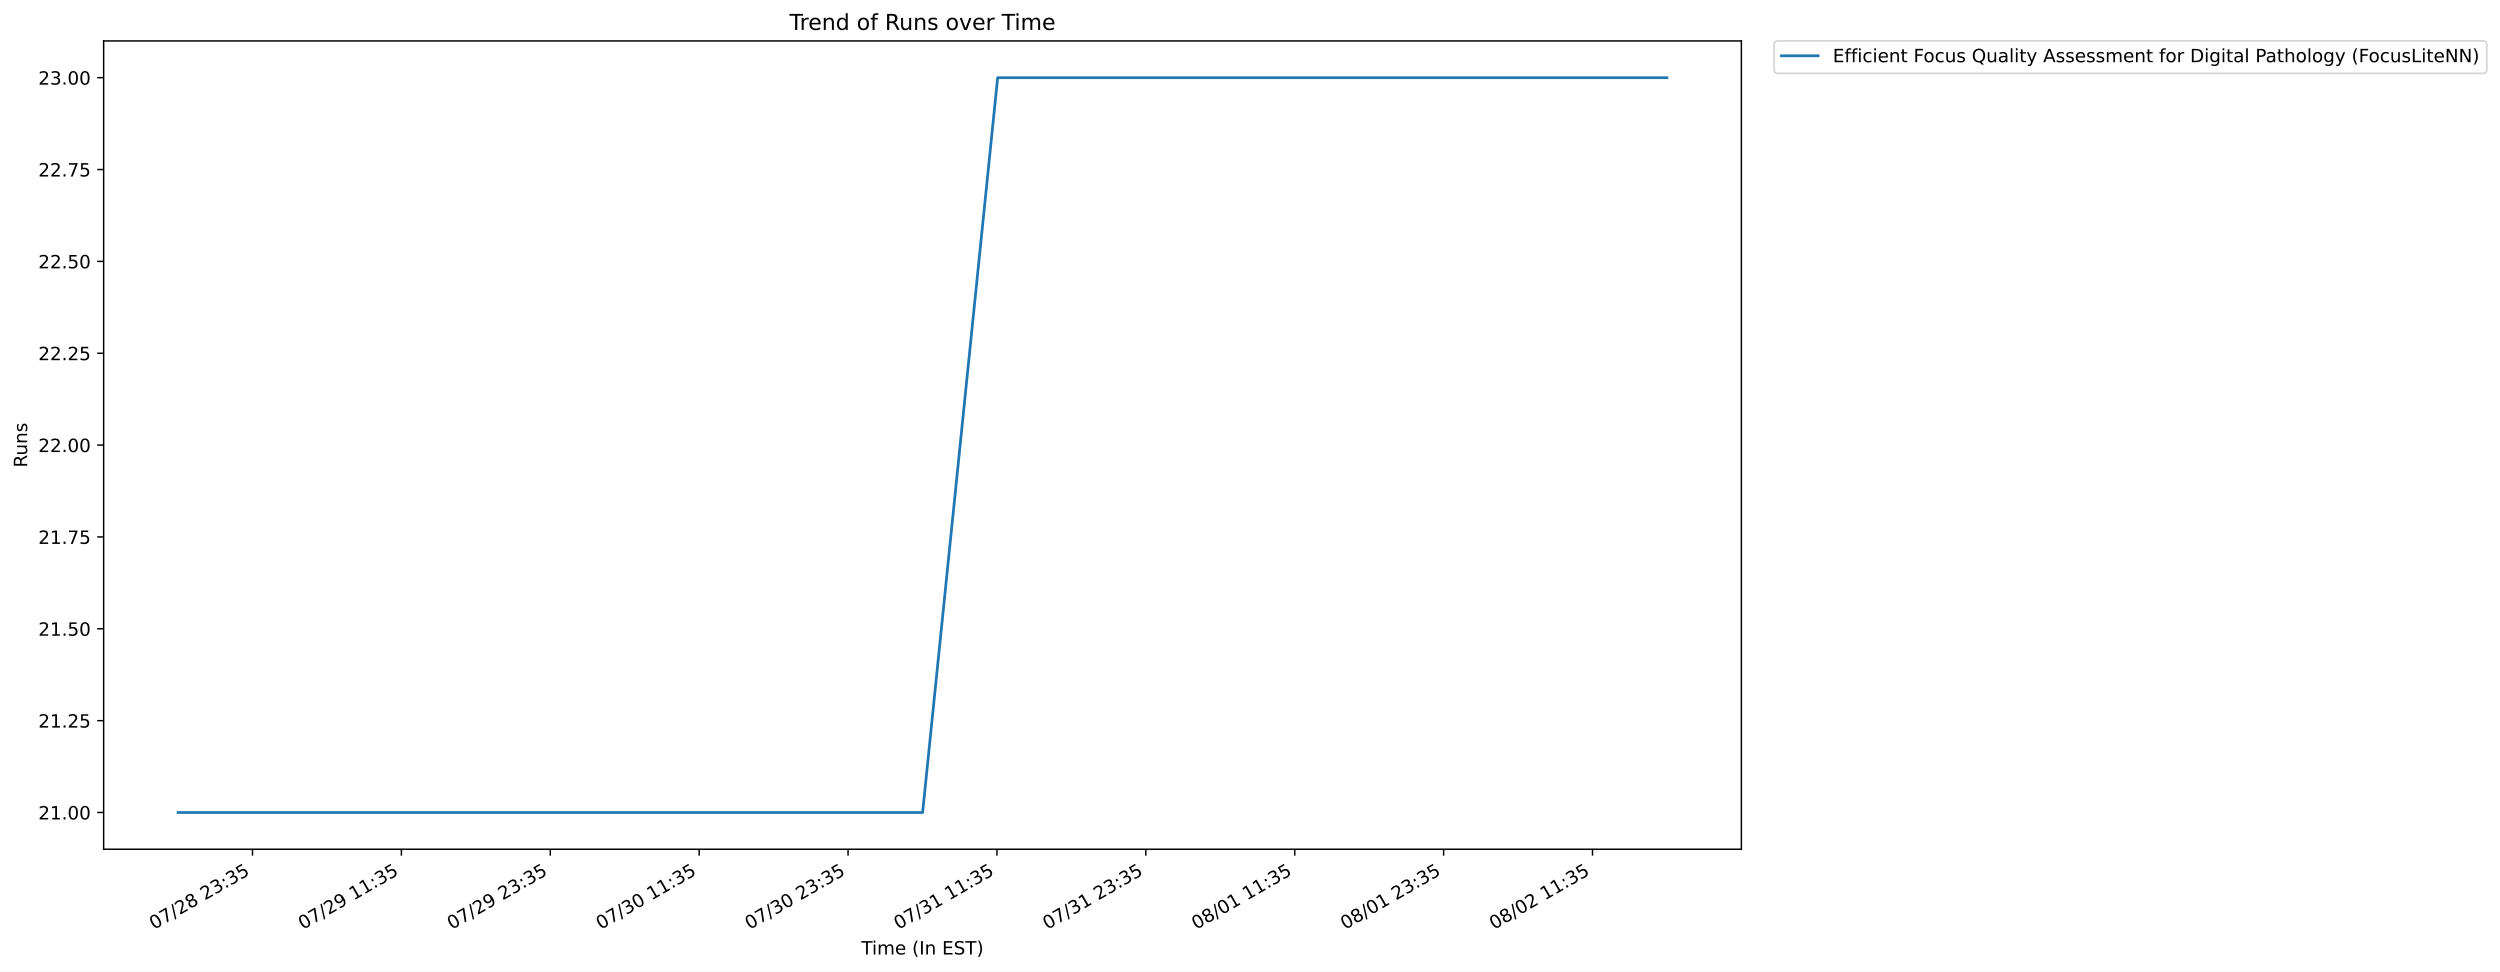
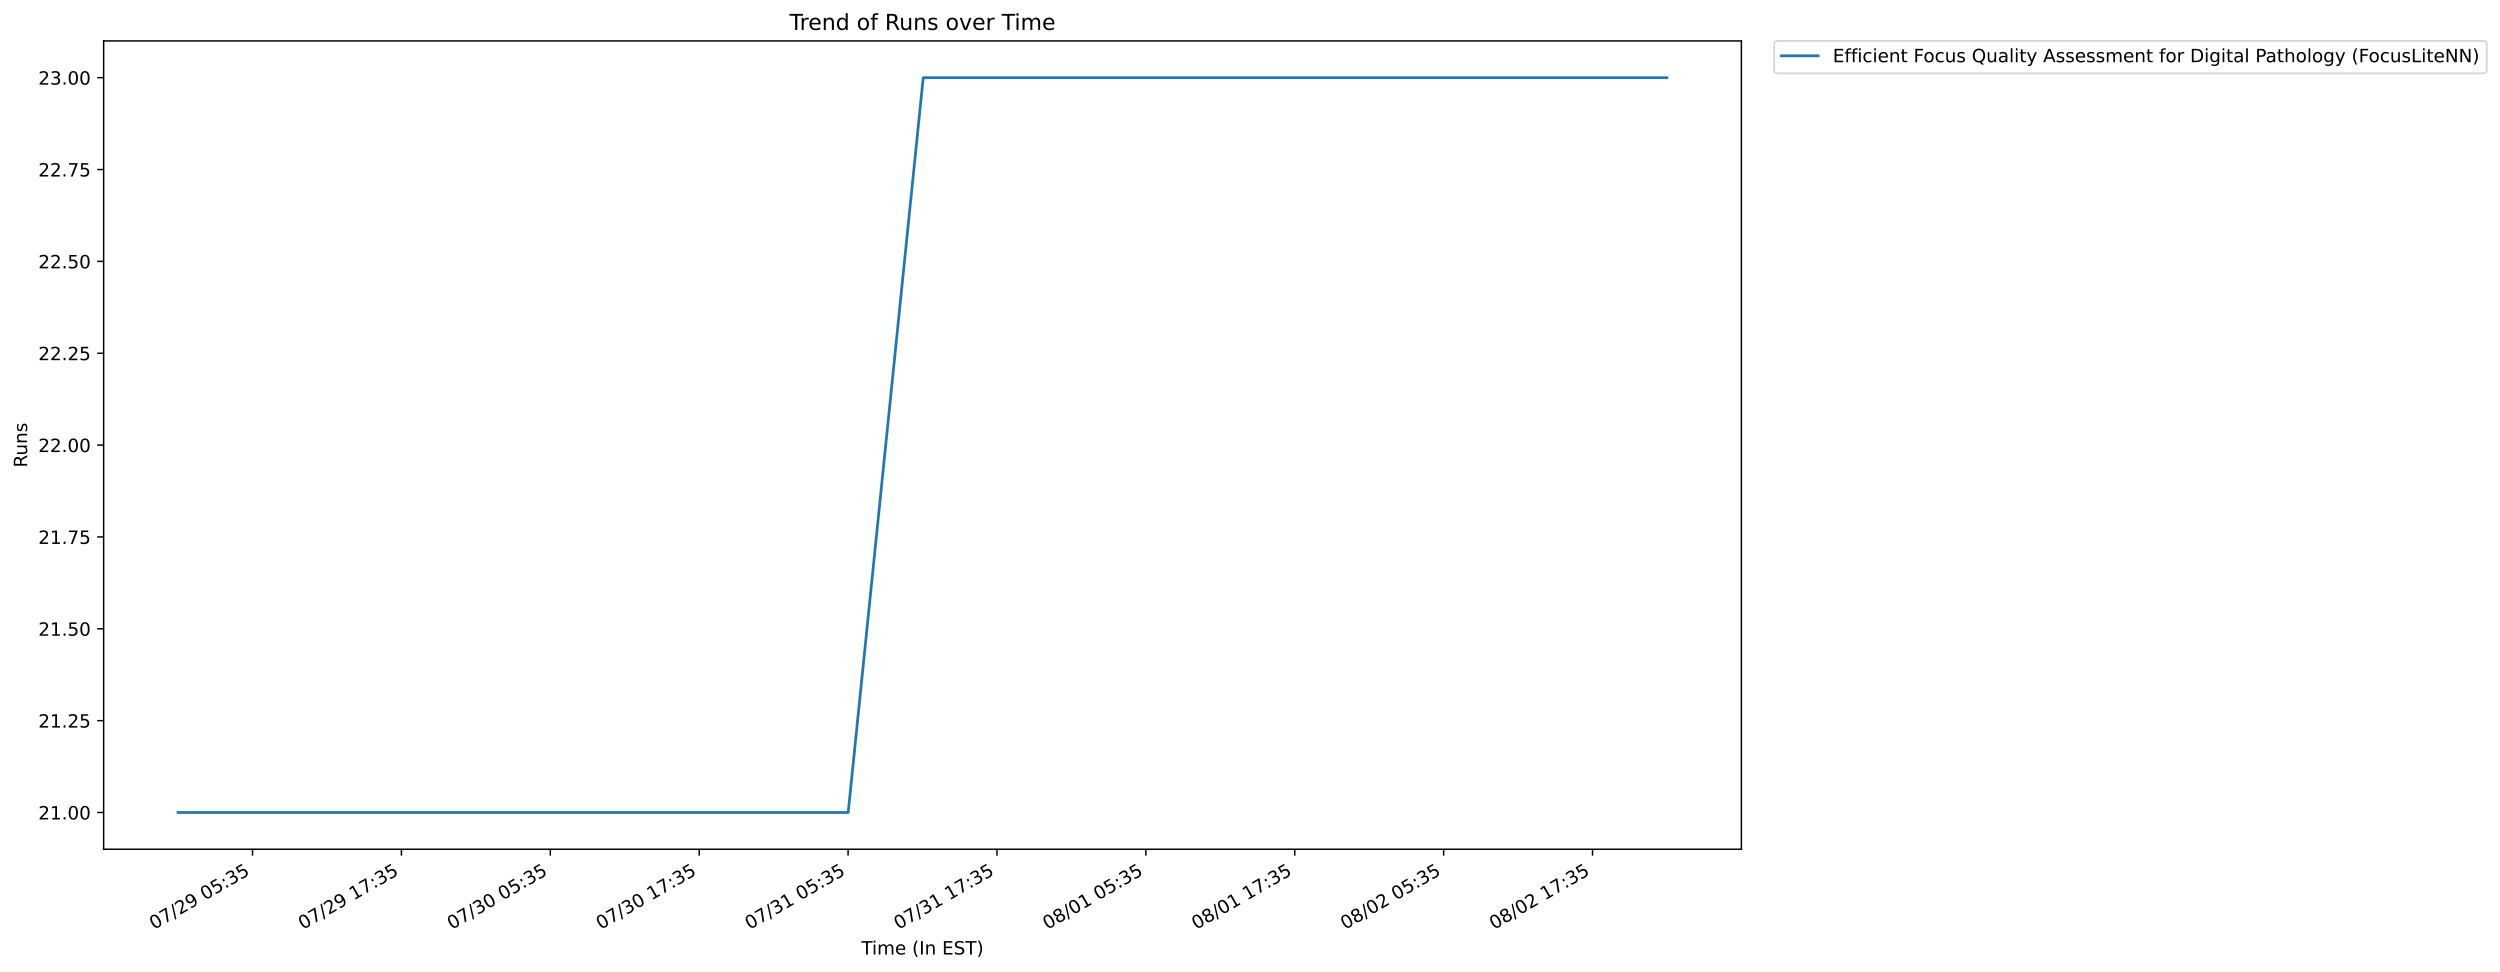
<svg xmlns="http://www.w3.org/2000/svg" xmlns:xlink="http://www.w3.org/1999/xlink" width="1362.875pt" height="529.626pt" viewBox="0 0 1362.875 529.626" version="1.1">
  <defs>
    <style type="text/css">*{stroke-linejoin: round; stroke-linecap: butt}</style>
  </defs>
  <g id="figure_1">
    <g id="patch_1">
      <path d="M 0 529.626  L 1362.875 529.626  L 1362.875 0  L 0 0  z " style="fill: #ffffff" />
    </g>
    <g id="axes_1">
      <g id="patch_2">
        <path d="M 56.506 462.958  L 949.306 462.958  L 949.306 22.318  L 56.506 22.318  z " style="fill: #ffffff" />
      </g>
      <g id="matplotlib.axis_1">
        <g id="xtick_1">
          <g id="line2d_1">
            <defs>
-               <path id="mee2e9033a2" d="M 0 0  L 0 3.5  " style="stroke: #000000; stroke-width: 0.8" />
+               <path id="md937823ad6" d="M 0 0  L 0 3.5  " style="stroke: #000000; stroke-width: 0.8" />
            </defs>
            <g>
-               <use xlink:href="#mee2e9033a2" x="137.649" y="462.958" style="stroke: #000000; stroke-width: 0.8" />
+               <use xlink:href="#md937823ad6" x="137.667" y="462.958" style="stroke: #000000; stroke-width: 0.8" />
            </g>
          </g>
          <g id="text_1">
-             <g transform="translate(83.94142 506.9464) rotate(-30) scale(0.1 -0.1)">
+             <g transform="translate(83.95933 506.9464) rotate(-30) scale(0.1 -0.1)">
              <defs>
                <path id="DejaVuSans-30" d="M 2034 4250  Q 1547 4250 1301 3770  Q 1056 3291 1056 2328  Q 1056 1369 1301 889  Q 1547 409 2034 409  Q 2525 409 2770 889  Q 3016 1369 3016 2328  Q 3016 3291 2770 3770  Q 2525 4250 2034 4250  z M 2034 4750  Q 2819 4750 3233 4129  Q 3647 3509 3647 2328  Q 3647 1150 3233 529  Q 2819 -91 2034 -91  Q 1250 -91 836 529  Q 422 1150 422 2328  Q 422 3509 836 4129  Q 1250 4750 2034 4750  z " transform="scale(0.015625)" />
                <path id="DejaVuSans-37" d="M 525 4666  L 3525 4666  L 3525 4397  L 1831 0  L 1172 0  L 2766 4134  L 525 4134  L 525 4666  z " transform="scale(0.015625)" />
                <path id="DejaVuSans-2f" d="M 1625 4666  L 2156 4666  L 531 -594  L 0 -594  L 1625 4666  z " transform="scale(0.015625)" />
                <path id="DejaVuSans-32" d="M 1228 531  L 3431 531  L 3431 0  L 469 0  L 469 531  Q 828 903 1448 1529  Q 2069 2156 2228 2338  Q 2531 2678 2651 2914  Q 2772 3150 2772 3378  Q 2772 3750 2511 3984  Q 2250 4219 1831 4219  Q 1534 4219 1204 4116  Q 875 4013 500 3803  L 500 4441  Q 881 4594 1212 4672  Q 1544 4750 1819 4750  Q 2544 4750 2975 4387  Q 3406 4025 3406 3419  Q 3406 3131 3298 2873  Q 3191 2616 2906 2266  Q 2828 2175 2409 1742  Q 1991 1309 1228 531  z " transform="scale(0.015625)" />
-                 <path id="DejaVuSans-38" d="M 2034 2216  Q 1584 2216 1326 1975  Q 1069 1734 1069 1313  Q 1069 891 1326 650  Q 1584 409 2034 409  Q 2484 409 2743 651  Q 3003 894 3003 1313  Q 3003 1734 2745 1975  Q 2488 2216 2034 2216  z M 1403 2484  Q 997 2584 770 2862  Q 544 3141 544 3541  Q 544 4100 942 4425  Q 1341 4750 2034 4750  Q 2731 4750 3128 4425  Q 3525 4100 3525 3541  Q 3525 3141 3298 2862  Q 3072 2584 2669 2484  Q 3125 2378 3379 2068  Q 3634 1759 3634 1313  Q 3634 634 3220 271  Q 2806 -91 2034 -91  Q 1263 -91 848 271  Q 434 634 434 1313  Q 434 1759 690 2068  Q 947 2378 1403 2484  z M 1172 3481  Q 1172 3119 1398 2916  Q 1625 2713 2034 2713  Q 2441 2713 2670 2916  Q 2900 3119 2900 3481  Q 2900 3844 2670 4047  Q 2441 4250 2034 4250  Q 1625 4250 1398 4047  Q 1172 3844 1172 3481  z " transform="scale(0.015625)" />
+                 <path id="DejaVuSans-39" d="M 703 97  L 703 672  Q 941 559 1184 500  Q 1428 441 1663 441  Q 2288 441 2617 861  Q 2947 1281 2994 2138  Q 2813 1869 2534 1725  Q 2256 1581 1919 1581  Q 1219 1581 811 2004  Q 403 2428 403 3163  Q 403 3881 828 4315  Q 1253 4750 1959 4750  Q 2769 4750 3195 4129  Q 3622 3509 3622 2328  Q 3622 1225 3098 567  Q 2575 -91 1691 -91  Q 1453 -91 1209 -44  Q 966 3 703 97  z M 1959 2075  Q 2384 2075 2632 2365  Q 2881 2656 2881 3163  Q 2881 3666 2632 3958  Q 2384 4250 1959 4250  Q 1534 4250 1286 3958  Q 1038 3666 1038 3163  Q 1038 2656 1286 2365  Q 1534 2075 1959 2075  z " transform="scale(0.015625)" />
                <path id="DejaVuSans-20" transform="scale(0.015625)" />
+                 <path id="DejaVuSans-35" d="M 691 4666  L 3169 4666  L 3169 4134  L 1269 4134  L 1269 2991  Q 1406 3038 1543 3061  Q 1681 3084 1819 3084  Q 2600 3084 3056 2656  Q 3513 2228 3513 1497  Q 3513 744 3044 326  Q 2575 -91 1722 -91  Q 1428 -91 1123 -41  Q 819 9 494 109  L 494 744  Q 775 591 1075 516  Q 1375 441 1709 441  Q 2250 441 2565 725  Q 2881 1009 2881 1497  Q 2881 1984 2565 2268  Q 2250 2553 1709 2553  Q 1456 2553 1204 2497  Q 953 2441 691 2322  L 691 4666  z " transform="scale(0.015625)" />
+                 <path id="DejaVuSans-3a" d="M 750 794  L 1409 794  L 1409 0  L 750 0  L 750 794  z M 750 3309  L 1409 3309  L 1409 2516  L 750 2516  L 750 3309  z " transform="scale(0.015625)" />
                <path id="DejaVuSans-33" d="M 2597 2516  Q 3050 2419 3304 2112  Q 3559 1806 3559 1356  Q 3559 666 3084 287  Q 2609 -91 1734 -91  Q 1441 -91 1130 -33  Q 819 25 488 141  L 488 750  Q 750 597 1062 519  Q 1375 441 1716 441  Q 2309 441 2620 675  Q 2931 909 2931 1356  Q 2931 1769 2642 2001  Q 2353 2234 1838 2234  L 1294 2234  L 1294 2753  L 1863 2753  Q 2328 2753 2575 2939  Q 2822 3125 2822 3475  Q 2822 3834 2567 4026  Q 2313 4219 1838 4219  Q 1578 4219 1281 4162  Q 984 4106 628 3988  L 628 4550  Q 988 4650 1302 4700  Q 1616 4750 1894 4750  Q 2613 4750 3031 4423  Q 3450 4097 3450 3541  Q 3450 3153 3228 2886  Q 3006 2619 2597 2516  z " transform="scale(0.015625)" />
-                 <path id="DejaVuSans-3a" d="M 750 794  L 1409 794  L 1409 0  L 750 0  L 750 794  z M 750 3309  L 1409 3309  L 1409 2516  L 750 2516  L 750 3309  z " transform="scale(0.015625)" />
-                 <path id="DejaVuSans-35" d="M 691 4666  L 3169 4666  L 3169 4134  L 1269 4134  L 1269 2991  Q 1406 3038 1543 3061  Q 1681 3084 1819 3084  Q 2600 3084 3056 2656  Q 3513 2228 3513 1497  Q 3513 744 3044 326  Q 2575 -91 1722 -91  Q 1428 -91 1123 -41  Q 819 9 494 109  L 494 744  Q 775 591 1075 516  Q 1375 441 1709 441  Q 2250 441 2565 725  Q 2881 1009 2881 1497  Q 2881 1984 2565 2268  Q 2250 2553 1709 2553  Q 1456 2553 1204 2497  Q 953 2441 691 2322  L 691 4666  z " transform="scale(0.015625)" />
              </defs>
              <use xlink:href="#DejaVuSans-30" />
              <use xlink:href="#DejaVuSans-37" x="63.623" />
              <use xlink:href="#DejaVuSans-2f" x="127.246" />
              <use xlink:href="#DejaVuSans-32" x="160.938" />
-               <use xlink:href="#DejaVuSans-38" x="224.561" />
-               <use xlink:href="#DejaVuSans-20" x="288.184" />
-               <use xlink:href="#DejaVuSans-32" x="319.971" />
-               <use xlink:href="#DejaVuSans-33" x="383.594" />
+               <use xlink:href="#DejaVuSans-39" x="224.561" />
+               <use xlink:href="#DejaVuSans-20" x="288.184" />
+               <use xlink:href="#DejaVuSans-30" x="319.971" />
+               <use xlink:href="#DejaVuSans-35" x="383.594" />
              <use xlink:href="#DejaVuSans-3a" x="447.217" />
              <use xlink:href="#DejaVuSans-33" x="480.908" />
              <use xlink:href="#DejaVuSans-35" x="544.531" />
            </g>
          </g>
        </g>
        <g id="xtick_2">
          <g id="line2d_2">
            <g>
-               <use xlink:href="#mee2e9033a2" x="218.816" y="462.958" style="stroke: #000000; stroke-width: 0.8" />
+               <use xlink:href="#md937823ad6" x="218.834" y="462.958" style="stroke: #000000; stroke-width: 0.8" />
            </g>
          </g>
          <g id="text_2">
-             <g transform="translate(165.1084 506.9464) rotate(-30) scale(0.1 -0.1)">
+             <g transform="translate(165.1261 506.9464) rotate(-30) scale(0.1 -0.1)">
              <defs>
-                 <path id="DejaVuSans-39" d="M 703 97  L 703 672  Q 941 559 1184 500  Q 1428 441 1663 441  Q 2288 441 2617 861  Q 2947 1281 2994 2138  Q 2813 1869 2534 1725  Q 2256 1581 1919 1581  Q 1219 1581 811 2004  Q 403 2428 403 3163  Q 403 3881 828 4315  Q 1253 4750 1959 4750  Q 2769 4750 3195 4129  Q 3622 3509 3622 2328  Q 3622 1225 3098 567  Q 2575 -91 1691 -91  Q 1453 -91 1209 -44  Q 966 3 703 97  z M 1959 2075  Q 2384 2075 2632 2365  Q 2881 2656 2881 3163  Q 2881 3666 2632 3958  Q 2384 4250 1959 4250  Q 1534 4250 1286 3958  Q 1038 3666 1038 3163  Q 1038 2656 1286 2365  Q 1534 2075 1959 2075  z " transform="scale(0.015625)" />
                <path id="DejaVuSans-31" d="M 794 531  L 1825 531  L 1825 4091  L 703 3866  L 703 4441  L 1819 4666  L 2450 4666  L 2450 531  L 3481 531  L 3481 0  L 794 0  L 794 531  z " transform="scale(0.015625)" />
              </defs>
              <use xlink:href="#DejaVuSans-30" />
              <use xlink:href="#DejaVuSans-37" x="63.623" />
              <use xlink:href="#DejaVuSans-2f" x="127.246" />
              <use xlink:href="#DejaVuSans-32" x="160.938" />
              <use xlink:href="#DejaVuSans-39" x="224.561" />
              <use xlink:href="#DejaVuSans-20" x="288.184" />
              <use xlink:href="#DejaVuSans-31" x="319.971" />
-               <use xlink:href="#DejaVuSans-31" x="383.594" />
+               <use xlink:href="#DejaVuSans-37" x="383.594" />
              <use xlink:href="#DejaVuSans-3a" x="447.217" />
              <use xlink:href="#DejaVuSans-33" x="480.908" />
              <use xlink:href="#DejaVuSans-35" x="544.531" />
            </g>
          </g>
        </g>
        <g id="xtick_3">
          <g id="line2d_3">
            <g>
-               <use xlink:href="#mee2e9033a2" x="299.983" y="462.958" style="stroke: #000000; stroke-width: 0.8" />
+               <use xlink:href="#md937823ad6" x="300.001" y="462.958" style="stroke: #000000; stroke-width: 0.8" />
            </g>
          </g>
          <g id="text_3">
-             <g transform="translate(246.2753 506.9464) rotate(-30) scale(0.1 -0.1)">
+             <g transform="translate(246.2928 506.9464) rotate(-30) scale(0.1 -0.1)">
              <use xlink:href="#DejaVuSans-30" />
              <use xlink:href="#DejaVuSans-37" x="63.623" />
              <use xlink:href="#DejaVuSans-2f" x="127.246" />
-               <use xlink:href="#DejaVuSans-32" x="160.938" />
-               <use xlink:href="#DejaVuSans-39" x="224.561" />
-               <use xlink:href="#DejaVuSans-20" x="288.184" />
-               <use xlink:href="#DejaVuSans-32" x="319.971" />
-               <use xlink:href="#DejaVuSans-33" x="383.594" />
+               <use xlink:href="#DejaVuSans-33" x="160.938" />
+               <use xlink:href="#DejaVuSans-30" x="224.561" />
+               <use xlink:href="#DejaVuSans-20" x="288.184" />
+               <use xlink:href="#DejaVuSans-30" x="319.971" />
+               <use xlink:href="#DejaVuSans-35" x="383.594" />
              <use xlink:href="#DejaVuSans-3a" x="447.217" />
              <use xlink:href="#DejaVuSans-33" x="480.908" />
              <use xlink:href="#DejaVuSans-35" x="544.531" />
            </g>
          </g>
        </g>
        <g id="xtick_4">
          <g id="line2d_4">
            <g>
-               <use xlink:href="#mee2e9033a2" x="381.15" y="462.958" style="stroke: #000000; stroke-width: 0.8" />
+               <use xlink:href="#md937823ad6" x="381.167" y="462.958" style="stroke: #000000; stroke-width: 0.8" />
            </g>
          </g>
          <g id="text_4">
-             <g transform="translate(327.4423 506.9464) rotate(-30) scale(0.1 -0.1)">
+             <g transform="translate(327.4596 506.9464) rotate(-30) scale(0.1 -0.1)">
              <use xlink:href="#DejaVuSans-30" />
              <use xlink:href="#DejaVuSans-37" x="63.623" />
              <use xlink:href="#DejaVuSans-2f" x="127.246" />
              <use xlink:href="#DejaVuSans-33" x="160.938" />
              <use xlink:href="#DejaVuSans-30" x="224.561" />
              <use xlink:href="#DejaVuSans-20" x="288.184" />
              <use xlink:href="#DejaVuSans-31" x="319.971" />
-               <use xlink:href="#DejaVuSans-31" x="383.594" />
+               <use xlink:href="#DejaVuSans-37" x="383.594" />
              <use xlink:href="#DejaVuSans-3a" x="447.217" />
              <use xlink:href="#DejaVuSans-33" x="480.908" />
              <use xlink:href="#DejaVuSans-35" x="544.531" />
            </g>
          </g>
        </g>
        <g id="xtick_5">
          <g id="line2d_5">
            <g>
-               <use xlink:href="#mee2e9033a2" x="462.317" y="462.958" style="stroke: #000000; stroke-width: 0.8" />
+               <use xlink:href="#md937823ad6" x="462.334" y="462.958" style="stroke: #000000; stroke-width: 0.8" />
            </g>
          </g>
          <g id="text_5">
-             <g transform="translate(408.6092 506.9464) rotate(-30) scale(0.1 -0.1)">
+             <g transform="translate(408.6263 506.9464) rotate(-30) scale(0.1 -0.1)">
              <use xlink:href="#DejaVuSans-30" />
              <use xlink:href="#DejaVuSans-37" x="63.623" />
              <use xlink:href="#DejaVuSans-2f" x="127.246" />
              <use xlink:href="#DejaVuSans-33" x="160.938" />
-               <use xlink:href="#DejaVuSans-30" x="224.561" />
-               <use xlink:href="#DejaVuSans-20" x="288.184" />
-               <use xlink:href="#DejaVuSans-32" x="319.971" />
-               <use xlink:href="#DejaVuSans-33" x="383.594" />
+               <use xlink:href="#DejaVuSans-31" x="224.561" />
+               <use xlink:href="#DejaVuSans-20" x="288.184" />
+               <use xlink:href="#DejaVuSans-30" x="319.971" />
+               <use xlink:href="#DejaVuSans-35" x="383.594" />
              <use xlink:href="#DejaVuSans-3a" x="447.217" />
              <use xlink:href="#DejaVuSans-33" x="480.908" />
              <use xlink:href="#DejaVuSans-35" x="544.531" />
            </g>
          </g>
        </g>
        <g id="xtick_6">
          <g id="line2d_6">
            <g>
-               <use xlink:href="#mee2e9033a2" x="543.484" y="462.958" style="stroke: #000000; stroke-width: 0.8" />
+               <use xlink:href="#md937823ad6" x="543.501" y="462.958" style="stroke: #000000; stroke-width: 0.8" />
            </g>
          </g>
          <g id="text_6">
-             <g transform="translate(489.7762 506.9464) rotate(-30) scale(0.1 -0.1)">
+             <g transform="translate(489.793 506.9464) rotate(-30) scale(0.1 -0.1)">
              <use xlink:href="#DejaVuSans-30" />
              <use xlink:href="#DejaVuSans-37" x="63.623" />
              <use xlink:href="#DejaVuSans-2f" x="127.246" />
              <use xlink:href="#DejaVuSans-33" x="160.938" />
              <use xlink:href="#DejaVuSans-31" x="224.561" />
              <use xlink:href="#DejaVuSans-20" x="288.184" />
              <use xlink:href="#DejaVuSans-31" x="319.971" />
-               <use xlink:href="#DejaVuSans-31" x="383.594" />
+               <use xlink:href="#DejaVuSans-37" x="383.594" />
              <use xlink:href="#DejaVuSans-3a" x="447.217" />
              <use xlink:href="#DejaVuSans-33" x="480.908" />
              <use xlink:href="#DejaVuSans-35" x="544.531" />
            </g>
          </g>
        </g>
        <g id="xtick_7">
          <g id="line2d_7">
            <g>
-               <use xlink:href="#mee2e9033a2" x="624.651" y="462.958" style="stroke: #000000; stroke-width: 0.8" />
+               <use xlink:href="#md937823ad6" x="624.668" y="462.958" style="stroke: #000000; stroke-width: 0.8" />
            </g>
          </g>
          <g id="text_7">
-             <g transform="translate(570.9432 506.9464) rotate(-30) scale(0.1 -0.1)">
-               <use xlink:href="#DejaVuSans-30" />
-               <use xlink:href="#DejaVuSans-37" x="63.623" />
-               <use xlink:href="#DejaVuSans-2f" x="127.246" />
-               <use xlink:href="#DejaVuSans-33" x="160.938" />
+             <g transform="translate(570.9598 506.9464) rotate(-30) scale(0.1 -0.1)">
+               <defs>
+                 <path id="DejaVuSans-38" d="M 2034 2216  Q 1584 2216 1326 1975  Q 1069 1734 1069 1313  Q 1069 891 1326 650  Q 1584 409 2034 409  Q 2484 409 2743 651  Q 3003 894 3003 1313  Q 3003 1734 2745 1975  Q 2488 2216 2034 2216  z M 1403 2484  Q 997 2584 770 2862  Q 544 3141 544 3541  Q 544 4100 942 4425  Q 1341 4750 2034 4750  Q 2731 4750 3128 4425  Q 3525 4100 3525 3541  Q 3525 3141 3298 2862  Q 3072 2584 2669 2484  Q 3125 2378 3379 2068  Q 3634 1759 3634 1313  Q 3634 634 3220 271  Q 2806 -91 2034 -91  Q 1263 -91 848 271  Q 434 634 434 1313  Q 434 1759 690 2068  Q 947 2378 1403 2484  z M 1172 3481  Q 1172 3119 1398 2916  Q 1625 2713 2034 2713  Q 2441 2713 2670 2916  Q 2900 3119 2900 3481  Q 2900 3844 2670 4047  Q 2441 4250 2034 4250  Q 1625 4250 1398 4047  Q 1172 3844 1172 3481  z " transform="scale(0.015625)" />
+               </defs>
+               <use xlink:href="#DejaVuSans-30" />
+               <use xlink:href="#DejaVuSans-38" x="63.623" />
+               <use xlink:href="#DejaVuSans-2f" x="127.246" />
+               <use xlink:href="#DejaVuSans-30" x="160.938" />
              <use xlink:href="#DejaVuSans-31" x="224.561" />
              <use xlink:href="#DejaVuSans-20" x="288.184" />
-               <use xlink:href="#DejaVuSans-32" x="319.971" />
-               <use xlink:href="#DejaVuSans-33" x="383.594" />
+               <use xlink:href="#DejaVuSans-30" x="319.971" />
+               <use xlink:href="#DejaVuSans-35" x="383.594" />
              <use xlink:href="#DejaVuSans-3a" x="447.217" />
              <use xlink:href="#DejaVuSans-33" x="480.908" />
              <use xlink:href="#DejaVuSans-35" x="544.531" />
            </g>
          </g>
        </g>
        <g id="xtick_8">
          <g id="line2d_8">
            <g>
-               <use xlink:href="#mee2e9033a2" x="705.818" y="462.958" style="stroke: #000000; stroke-width: 0.8" />
+               <use xlink:href="#md937823ad6" x="705.834" y="462.958" style="stroke: #000000; stroke-width: 0.8" />
            </g>
          </g>
          <g id="text_8">
-             <g transform="translate(652.1101 506.9464) rotate(-30) scale(0.1 -0.1)">
+             <g transform="translate(652.1265 506.9464) rotate(-30) scale(0.1 -0.1)">
              <use xlink:href="#DejaVuSans-30" />
              <use xlink:href="#DejaVuSans-38" x="63.623" />
              <use xlink:href="#DejaVuSans-2f" x="127.246" />
              <use xlink:href="#DejaVuSans-30" x="160.938" />
              <use xlink:href="#DejaVuSans-31" x="224.561" />
              <use xlink:href="#DejaVuSans-20" x="288.184" />
              <use xlink:href="#DejaVuSans-31" x="319.971" />
-               <use xlink:href="#DejaVuSans-31" x="383.594" />
+               <use xlink:href="#DejaVuSans-37" x="383.594" />
              <use xlink:href="#DejaVuSans-3a" x="447.217" />
              <use xlink:href="#DejaVuSans-33" x="480.908" />
              <use xlink:href="#DejaVuSans-35" x="544.531" />
            </g>
          </g>
        </g>
        <g id="xtick_9">
          <g id="line2d_9">
            <g>
-               <use xlink:href="#mee2e9033a2" x="786.985" y="462.958" style="stroke: #000000; stroke-width: 0.8" />
+               <use xlink:href="#md937823ad6" x="787.001" y="462.958" style="stroke: #000000; stroke-width: 0.8" />
            </g>
          </g>
          <g id="text_9">
-             <g transform="translate(733.2771 506.9464) rotate(-30) scale(0.1 -0.1)">
+             <g transform="translate(733.2933 506.9464) rotate(-30) scale(0.1 -0.1)">
              <use xlink:href="#DejaVuSans-30" />
              <use xlink:href="#DejaVuSans-38" x="63.623" />
              <use xlink:href="#DejaVuSans-2f" x="127.246" />
              <use xlink:href="#DejaVuSans-30" x="160.938" />
-               <use xlink:href="#DejaVuSans-31" x="224.561" />
-               <use xlink:href="#DejaVuSans-20" x="288.184" />
-               <use xlink:href="#DejaVuSans-32" x="319.971" />
-               <use xlink:href="#DejaVuSans-33" x="383.594" />
+               <use xlink:href="#DejaVuSans-32" x="224.561" />
+               <use xlink:href="#DejaVuSans-20" x="288.184" />
+               <use xlink:href="#DejaVuSans-30" x="319.971" />
+               <use xlink:href="#DejaVuSans-35" x="383.594" />
              <use xlink:href="#DejaVuSans-3a" x="447.217" />
              <use xlink:href="#DejaVuSans-33" x="480.908" />
              <use xlink:href="#DejaVuSans-35" x="544.531" />
            </g>
          </g>
        </g>
        <g id="xtick_10">
          <g id="line2d_10">
            <g>
-               <use xlink:href="#mee2e9033a2" x="868.152" y="462.958" style="stroke: #000000; stroke-width: 0.8" />
+               <use xlink:href="#md937823ad6" x="868.168" y="462.958" style="stroke: #000000; stroke-width: 0.8" />
            </g>
          </g>
          <g id="text_10">
-             <g transform="translate(814.444 506.9464) rotate(-30) scale(0.1 -0.1)">
+             <g transform="translate(814.46 506.9464) rotate(-30) scale(0.1 -0.1)">
              <use xlink:href="#DejaVuSans-30" />
              <use xlink:href="#DejaVuSans-38" x="63.623" />
              <use xlink:href="#DejaVuSans-2f" x="127.246" />
              <use xlink:href="#DejaVuSans-30" x="160.938" />
              <use xlink:href="#DejaVuSans-32" x="224.561" />
              <use xlink:href="#DejaVuSans-20" x="288.184" />
              <use xlink:href="#DejaVuSans-31" x="319.971" />
-               <use xlink:href="#DejaVuSans-31" x="383.594" />
+               <use xlink:href="#DejaVuSans-37" x="383.594" />
              <use xlink:href="#DejaVuSans-3a" x="447.217" />
              <use xlink:href="#DejaVuSans-33" x="480.908" />
              <use xlink:href="#DejaVuSans-35" x="544.531" />
            </g>
          </g>
        </g>
        <g id="text_11">
          <g transform="translate(469.5617 520.3459) scale(0.1 -0.1)">
            <defs>
              <path id="DejaVuSans-54" d="M -19 4666  L 3928 4666  L 3928 4134  L 2272 4134  L 2272 0  L 1638 0  L 1638 4134  L -19 4134  L -19 4666  z " transform="scale(0.015625)" />
              <path id="DejaVuSans-69" d="M 603 3500  L 1178 3500  L 1178 0  L 603 0  L 603 3500  z M 603 4863  L 1178 4863  L 1178 4134  L 603 4134  L 603 4863  z " transform="scale(0.015625)" />
              <path id="DejaVuSans-6d" d="M 3328 2828  Q 3544 3216 3844 3400  Q 4144 3584 4550 3584  Q 5097 3584 5394 3201  Q 5691 2819 5691 2113  L 5691 0  L 5113 0  L 5113 2094  Q 5113 2597 4934 2840  Q 4756 3084 4391 3084  Q 3944 3084 3684 2787  Q 3425 2491 3425 1978  L 3425 0  L 2847 0  L 2847 2094  Q 2847 2600 2669 2842  Q 2491 3084 2119 3084  Q 1678 3084 1418 2786  Q 1159 2488 1159 1978  L 1159 0  L 581 0  L 581 3500  L 1159 3500  L 1159 2956  Q 1356 3278 1631 3431  Q 1906 3584 2284 3584  Q 2666 3584 2933 3390  Q 3200 3197 3328 2828  z " transform="scale(0.015625)" />
              <path id="DejaVuSans-65" d="M 3597 1894  L 3597 1613  L 953 1613  Q 991 1019 1311 708  Q 1631 397 2203 397  Q 2534 397 2845 478  Q 3156 559 3463 722  L 3463 178  Q 3153 47 2828 -22  Q 2503 -91 2169 -91  Q 1331 -91 842 396  Q 353 884 353 1716  Q 353 2575 817 3079  Q 1281 3584 2069 3584  Q 2775 3584 3186 3129  Q 3597 2675 3597 1894  z M 3022 2063  Q 3016 2534 2758 2815  Q 2500 3097 2075 3097  Q 1594 3097 1305 2825  Q 1016 2553 972 2059  L 3022 2063  z " transform="scale(0.015625)" />
              <path id="DejaVuSans-28" d="M 1984 4856  Q 1566 4138 1362 3434  Q 1159 2731 1159 2009  Q 1159 1288 1364 580  Q 1569 -128 1984 -844  L 1484 -844  Q 1016 -109 783 600  Q 550 1309 550 2009  Q 550 2706 781 3412  Q 1013 4119 1484 4856  L 1984 4856  z " transform="scale(0.015625)" />
              <path id="DejaVuSans-49" d="M 628 4666  L 1259 4666  L 1259 0  L 628 0  L 628 4666  z " transform="scale(0.015625)" />
              <path id="DejaVuSans-6e" d="M 3513 2113  L 3513 0  L 2938 0  L 2938 2094  Q 2938 2591 2744 2837  Q 2550 3084 2163 3084  Q 1697 3084 1428 2787  Q 1159 2491 1159 1978  L 1159 0  L 581 0  L 581 3500  L 1159 3500  L 1159 2956  Q 1366 3272 1645 3428  Q 1925 3584 2291 3584  Q 2894 3584 3203 3211  Q 3513 2838 3513 2113  z " transform="scale(0.015625)" />
              <path id="DejaVuSans-45" d="M 628 4666  L 3578 4666  L 3578 4134  L 1259 4134  L 1259 2753  L 3481 2753  L 3481 2222  L 1259 2222  L 1259 531  L 3634 531  L 3634 0  L 628 0  L 628 4666  z " transform="scale(0.015625)" />
              <path id="DejaVuSans-53" d="M 3425 4513  L 3425 3897  Q 3066 4069 2747 4153  Q 2428 4238 2131 4238  Q 1616 4238 1336 4038  Q 1056 3838 1056 3469  Q 1056 3159 1242 3001  Q 1428 2844 1947 2747  L 2328 2669  Q 3034 2534 3370 2195  Q 3706 1856 3706 1288  Q 3706 609 3251 259  Q 2797 -91 1919 -91  Q 1588 -91 1214 -16  Q 841 59 441 206  L 441 856  Q 825 641 1194 531  Q 1563 422 1919 422  Q 2459 422 2753 634  Q 3047 847 3047 1241  Q 3047 1584 2836 1778  Q 2625 1972 2144 2069  L 1759 2144  Q 1053 2284 737 2584  Q 422 2884 422 3419  Q 422 4038 858 4394  Q 1294 4750 2059 4750  Q 2388 4750 2728 4690  Q 3069 4631 3425 4513  z " transform="scale(0.015625)" />
              <path id="DejaVuSans-29" d="M 513 4856  L 1013 4856  Q 1481 4119 1714 3412  Q 1947 2706 1947 2009  Q 1947 1309 1714 600  Q 1481 -109 1013 -844  L 513 -844  Q 928 -128 1133 580  Q 1338 1288 1338 2009  Q 1338 2731 1133 3434  Q 928 4138 513 4856  z " transform="scale(0.015625)" />
            </defs>
            <use xlink:href="#DejaVuSans-54" />
            <use xlink:href="#DejaVuSans-69" x="57.959" />
            <use xlink:href="#DejaVuSans-6d" x="85.742" />
            <use xlink:href="#DejaVuSans-65" x="183.154" />
            <use xlink:href="#DejaVuSans-20" x="244.678" />
            <use xlink:href="#DejaVuSans-28" x="276.465" />
            <use xlink:href="#DejaVuSans-49" x="315.479" />
            <use xlink:href="#DejaVuSans-6e" x="344.971" />
            <use xlink:href="#DejaVuSans-20" x="408.35" />
            <use xlink:href="#DejaVuSans-45" x="440.137" />
            <use xlink:href="#DejaVuSans-53" x="503.32" />
            <use xlink:href="#DejaVuSans-54" x="566.797" />
            <use xlink:href="#DejaVuSans-29" x="627.881" />
          </g>
        </g>
      </g>
      <g id="matplotlib.axis_2">
        <g id="ytick_1">
          <g id="line2d_11">
            <defs>
-               <path id="m3ea8f0daed" d="M 0 0  L -3.5 0  " style="stroke: #000000; stroke-width: 0.8" />
+               <path id="m77c22efca4" d="M 0 0  L -3.5 0  " style="stroke: #000000; stroke-width: 0.8" />
            </defs>
            <g>
-               <use xlink:href="#m3ea8f0daed" x="56.506" y="442.929" style="stroke: #000000; stroke-width: 0.8" />
+               <use xlink:href="#m77c22efca4" x="56.506" y="442.929" style="stroke: #000000; stroke-width: 0.8" />
            </g>
          </g>
          <g id="text_12">
            <g transform="translate(20.87813 446.7283) scale(0.1 -0.1)">
              <defs>
                <path id="DejaVuSans-2e" d="M 684 794  L 1344 794  L 1344 0  L 684 0  L 684 794  z " transform="scale(0.015625)" />
              </defs>
              <use xlink:href="#DejaVuSans-32" />
              <use xlink:href="#DejaVuSans-31" x="63.623" />
              <use xlink:href="#DejaVuSans-2e" x="127.246" />
              <use xlink:href="#DejaVuSans-30" x="159.033" />
              <use xlink:href="#DejaVuSans-30" x="222.656" />
            </g>
          </g>
        </g>
        <g id="ytick_2">
          <g id="line2d_12">
            <g>
-               <use xlink:href="#m3ea8f0daed" x="56.506" y="392.856" style="stroke: #000000; stroke-width: 0.8" />
+               <use xlink:href="#m77c22efca4" x="56.506" y="392.856" style="stroke: #000000; stroke-width: 0.8" />
            </g>
          </g>
          <g id="text_13">
            <g transform="translate(20.87813 396.6555) scale(0.1 -0.1)">
              <use xlink:href="#DejaVuSans-32" />
              <use xlink:href="#DejaVuSans-31" x="63.623" />
              <use xlink:href="#DejaVuSans-2e" x="127.246" />
              <use xlink:href="#DejaVuSans-32" x="159.033" />
              <use xlink:href="#DejaVuSans-35" x="222.656" />
            </g>
          </g>
        </g>
        <g id="ytick_3">
          <g id="line2d_13">
            <g>
-               <use xlink:href="#m3ea8f0daed" x="56.506" y="342.784" style="stroke: #000000; stroke-width: 0.8" />
+               <use xlink:href="#m77c22efca4" x="56.506" y="342.784" style="stroke: #000000; stroke-width: 0.8" />
            </g>
          </g>
          <g id="text_14">
            <g transform="translate(20.87813 346.5828) scale(0.1 -0.1)">
              <use xlink:href="#DejaVuSans-32" />
              <use xlink:href="#DejaVuSans-31" x="63.623" />
              <use xlink:href="#DejaVuSans-2e" x="127.246" />
              <use xlink:href="#DejaVuSans-35" x="159.033" />
              <use xlink:href="#DejaVuSans-30" x="222.656" />
            </g>
          </g>
        </g>
        <g id="ytick_4">
          <g id="line2d_14">
            <g>
-               <use xlink:href="#m3ea8f0daed" x="56.506" y="292.711" style="stroke: #000000; stroke-width: 0.8" />
+               <use xlink:href="#m77c22efca4" x="56.506" y="292.711" style="stroke: #000000; stroke-width: 0.8" />
            </g>
          </g>
          <g id="text_15">
            <g transform="translate(20.87813 296.5101) scale(0.1 -0.1)">
              <use xlink:href="#DejaVuSans-32" />
              <use xlink:href="#DejaVuSans-31" x="63.623" />
              <use xlink:href="#DejaVuSans-2e" x="127.246" />
              <use xlink:href="#DejaVuSans-37" x="159.033" />
              <use xlink:href="#DejaVuSans-35" x="222.656" />
            </g>
          </g>
        </g>
        <g id="ytick_5">
          <g id="line2d_15">
            <g>
-               <use xlink:href="#m3ea8f0daed" x="56.506" y="242.638" style="stroke: #000000; stroke-width: 0.8" />
+               <use xlink:href="#m77c22efca4" x="56.506" y="242.638" style="stroke: #000000; stroke-width: 0.8" />
            </g>
          </g>
          <g id="text_16">
            <g transform="translate(20.87813 246.4373) scale(0.1 -0.1)">
              <use xlink:href="#DejaVuSans-32" />
              <use xlink:href="#DejaVuSans-32" x="63.623" />
              <use xlink:href="#DejaVuSans-2e" x="127.246" />
              <use xlink:href="#DejaVuSans-30" x="159.033" />
              <use xlink:href="#DejaVuSans-30" x="222.656" />
            </g>
          </g>
        </g>
        <g id="ytick_6">
          <g id="line2d_16">
            <g>
-               <use xlink:href="#m3ea8f0daed" x="56.506" y="192.565" style="stroke: #000000; stroke-width: 0.8" />
+               <use xlink:href="#m77c22efca4" x="56.506" y="192.565" style="stroke: #000000; stroke-width: 0.8" />
            </g>
          </g>
          <g id="text_17">
            <g transform="translate(20.87813 196.3646) scale(0.1 -0.1)">
              <use xlink:href="#DejaVuSans-32" />
              <use xlink:href="#DejaVuSans-32" x="63.623" />
              <use xlink:href="#DejaVuSans-2e" x="127.246" />
              <use xlink:href="#DejaVuSans-32" x="159.033" />
              <use xlink:href="#DejaVuSans-35" x="222.656" />
            </g>
          </g>
        </g>
        <g id="ytick_7">
          <g id="line2d_17">
            <g>
-               <use xlink:href="#m3ea8f0daed" x="56.506" y="142.493" style="stroke: #000000; stroke-width: 0.8" />
+               <use xlink:href="#m77c22efca4" x="56.506" y="142.493" style="stroke: #000000; stroke-width: 0.8" />
            </g>
          </g>
          <g id="text_18">
            <g transform="translate(20.87813 146.2919) scale(0.1 -0.1)">
              <use xlink:href="#DejaVuSans-32" />
              <use xlink:href="#DejaVuSans-32" x="63.623" />
              <use xlink:href="#DejaVuSans-2e" x="127.246" />
              <use xlink:href="#DejaVuSans-35" x="159.033" />
              <use xlink:href="#DejaVuSans-30" x="222.656" />
            </g>
          </g>
        </g>
        <g id="ytick_8">
          <g id="line2d_18">
            <g>
-               <use xlink:href="#m3ea8f0daed" x="56.506" y="92.42" style="stroke: #000000; stroke-width: 0.8" />
+               <use xlink:href="#m77c22efca4" x="56.506" y="92.42" style="stroke: #000000; stroke-width: 0.8" />
            </g>
          </g>
          <g id="text_19">
            <g transform="translate(20.87813 96.21916) scale(0.1 -0.1)">
              <use xlink:href="#DejaVuSans-32" />
              <use xlink:href="#DejaVuSans-32" x="63.623" />
              <use xlink:href="#DejaVuSans-2e" x="127.246" />
              <use xlink:href="#DejaVuSans-37" x="159.033" />
              <use xlink:href="#DejaVuSans-35" x="222.656" />
            </g>
          </g>
        </g>
        <g id="ytick_9">
          <g id="line2d_19">
            <g>
-               <use xlink:href="#m3ea8f0daed" x="56.506" y="42.347" style="stroke: #000000; stroke-width: 0.8" />
+               <use xlink:href="#m77c22efca4" x="56.506" y="42.347" style="stroke: #000000; stroke-width: 0.8" />
            </g>
          </g>
          <g id="text_20">
            <g transform="translate(20.87813 46.14643) scale(0.1 -0.1)">
              <use xlink:href="#DejaVuSans-32" />
              <use xlink:href="#DejaVuSans-33" x="63.623" />
              <use xlink:href="#DejaVuSans-2e" x="127.246" />
              <use xlink:href="#DejaVuSans-30" x="159.033" />
              <use xlink:href="#DejaVuSans-30" x="222.656" />
            </g>
          </g>
        </g>
        <g id="text_21">
          <g transform="translate(14.79844 254.8295) rotate(-90) scale(0.1 -0.1)">
            <defs>
              <path id="DejaVuSans-52" d="M 2841 2188  Q 3044 2119 3236 1894  Q 3428 1669 3622 1275  L 4263 0  L 3584 0  L 2988 1197  Q 2756 1666 2539 1819  Q 2322 1972 1947 1972  L 1259 1972  L 1259 0  L 628 0  L 628 4666  L 2053 4666  Q 2853 4666 3247 4331  Q 3641 3997 3641 3322  Q 3641 2881 3436 2590  Q 3231 2300 2841 2188  z M 1259 4147  L 1259 2491  L 2053 2491  Q 2509 2491 2742 2702  Q 2975 2913 2975 3322  Q 2975 3731 2742 3939  Q 2509 4147 2053 4147  L 1259 4147  z " transform="scale(0.015625)" />
              <path id="DejaVuSans-75" d="M 544 1381  L 544 3500  L 1119 3500  L 1119 1403  Q 1119 906 1312 657  Q 1506 409 1894 409  Q 2359 409 2629 706  Q 2900 1003 2900 1516  L 2900 3500  L 3475 3500  L 3475 0  L 2900 0  L 2900 538  Q 2691 219 2414 64  Q 2138 -91 1772 -91  Q 1169 -91 856 284  Q 544 659 544 1381  z M 1991 3584  L 1991 3584  z " transform="scale(0.015625)" />
              <path id="DejaVuSans-73" d="M 2834 3397  L 2834 2853  Q 2591 2978 2328 3040  Q 2066 3103 1784 3103  Q 1356 3103 1142 2972  Q 928 2841 928 2578  Q 928 2378 1081 2264  Q 1234 2150 1697 2047  L 1894 2003  Q 2506 1872 2764 1633  Q 3022 1394 3022 966  Q 3022 478 2636 193  Q 2250 -91 1575 -91  Q 1294 -91 989 -36  Q 684 19 347 128  L 347 722  Q 666 556 975 473  Q 1284 391 1588 391  Q 1994 391 2212 530  Q 2431 669 2431 922  Q 2431 1156 2273 1281  Q 2116 1406 1581 1522  L 1381 1569  Q 847 1681 609 1914  Q 372 2147 372 2553  Q 372 3047 722 3315  Q 1072 3584 1716 3584  Q 2034 3584 2315 3537  Q 2597 3491 2834 3397  z " transform="scale(0.015625)" />
            </defs>
            <use xlink:href="#DejaVuSans-52" />
            <use xlink:href="#DejaVuSans-75" x="64.982" />
            <use xlink:href="#DejaVuSans-6e" x="128.361" />
            <use xlink:href="#DejaVuSans-73" x="191.74" />
          </g>
        </g>
      </g>
      <g id="line2d_20">
-         <path d="M 97.088 442.929  L 137.654 442.929  L 178.209 442.929  L 218.899 442.929  L 259.397 442.929  L 299.996 442.929  L 340.558 442.929  L 381.213 442.929  L 421.752 442.929  L 462.3 442.929  L 502.962 442.929  L 543.874 42.347  L 584.046 42.347  L 624.627 42.347  L 665.273 42.347  L 706.034 42.347  L 746.383 42.347  L 786.96 42.347  L 827.544 42.347  L 868.468 42.347  L 908.724 42.347  " clip-path="url(#p8b6bd2f4b1)" style="fill: none; stroke: #1f77b4; stroke-width: 1.5; stroke-linecap: square" />
+         <path d="M 97.088 442.929  L 137.643 442.929  L 178.333 442.929  L 218.831 442.929  L 259.43 442.929  L 299.992 442.929  L 340.647 442.929  L 381.186 442.929  L 421.734 442.929  L 462.396 442.929  L 503.308 42.347  L 543.479 42.347  L 584.06 42.347  L 624.706 42.347  L 665.467 42.347  L 705.815 42.347  L 746.393 42.347  L 786.977 42.347  L 827.9 42.347  L 868.157 42.347  L 908.724 42.347  " clip-path="url(#paddbba2744)" style="fill: none; stroke: #1f77b4; stroke-width: 1.5; stroke-linecap: square" />
      </g>
      <g id="patch_3">
        <path d="M 56.506 462.958  L 56.506 22.318  " style="fill: none; stroke: #000000; stroke-width: 0.8; stroke-linejoin: miter; stroke-linecap: square" />
      </g>
      <g id="patch_4">
        <path d="M 949.306 462.958  L 949.306 22.318  " style="fill: none; stroke: #000000; stroke-width: 0.8; stroke-linejoin: miter; stroke-linecap: square" />
      </g>
      <g id="patch_5">
        <path d="M 56.506 462.958  L 949.306 462.958  " style="fill: none; stroke: #000000; stroke-width: 0.8; stroke-linejoin: miter; stroke-linecap: square" />
      </g>
      <g id="patch_6">
        <path d="M 56.506 22.318  L 949.306 22.318  " style="fill: none; stroke: #000000; stroke-width: 0.8; stroke-linejoin: miter; stroke-linecap: square" />
      </g>
      <g id="text_22">
        <g transform="translate(430.3897 16.31812) scale(0.12 -0.12)">
          <defs>
            <path id="DejaVuSans-72" d="M 2631 2963  Q 2534 3019 2420 3045  Q 2306 3072 2169 3072  Q 1681 3072 1420 2755  Q 1159 2438 1159 1844  L 1159 0  L 581 0  L 581 3500  L 1159 3500  L 1159 2956  Q 1341 3275 1631 3429  Q 1922 3584 2338 3584  Q 2397 3584 2469 3576  Q 2541 3569 2628 3553  L 2631 2963  z " transform="scale(0.015625)" />
            <path id="DejaVuSans-64" d="M 2906 2969  L 2906 4863  L 3481 4863  L 3481 0  L 2906 0  L 2906 525  Q 2725 213 2448 61  Q 2172 -91 1784 -91  Q 1150 -91 751 415  Q 353 922 353 1747  Q 353 2572 751 3078  Q 1150 3584 1784 3584  Q 2172 3584 2448 3432  Q 2725 3281 2906 2969  z M 947 1747  Q 947 1113 1208 752  Q 1469 391 1925 391  Q 2381 391 2643 752  Q 2906 1113 2906 1747  Q 2906 2381 2643 2742  Q 2381 3103 1925 3103  Q 1469 3103 1208 2742  Q 947 2381 947 1747  z " transform="scale(0.015625)" />
            <path id="DejaVuSans-6f" d="M 1959 3097  Q 1497 3097 1228 2736  Q 959 2375 959 1747  Q 959 1119 1226 758  Q 1494 397 1959 397  Q 2419 397 2687 759  Q 2956 1122 2956 1747  Q 2956 2369 2687 2733  Q 2419 3097 1959 3097  z M 1959 3584  Q 2709 3584 3137 3096  Q 3566 2609 3566 1747  Q 3566 888 3137 398  Q 2709 -91 1959 -91  Q 1206 -91 779 398  Q 353 888 353 1747  Q 353 2609 779 3096  Q 1206 3584 1959 3584  z " transform="scale(0.015625)" />
            <path id="DejaVuSans-66" d="M 2375 4863  L 2375 4384  L 1825 4384  Q 1516 4384 1395 4259  Q 1275 4134 1275 3809  L 1275 3500  L 2222 3500  L 2222 3053  L 1275 3053  L 1275 0  L 697 0  L 697 3053  L 147 3053  L 147 3500  L 697 3500  L 697 3744  Q 697 4328 969 4595  Q 1241 4863 1831 4863  L 2375 4863  z " transform="scale(0.015625)" />
            <path id="DejaVuSans-76" d="M 191 3500  L 800 3500  L 1894 563  L 2988 3500  L 3597 3500  L 2284 0  L 1503 0  L 191 3500  z " transform="scale(0.015625)" />
          </defs>
          <use xlink:href="#DejaVuSans-54" />
          <use xlink:href="#DejaVuSans-72" x="46.334" />
          <use xlink:href="#DejaVuSans-65" x="85.197" />
          <use xlink:href="#DejaVuSans-6e" x="146.721" />
          <use xlink:href="#DejaVuSans-64" x="210.1" />
          <use xlink:href="#DejaVuSans-20" x="273.576" />
          <use xlink:href="#DejaVuSans-6f" x="305.363" />
          <use xlink:href="#DejaVuSans-66" x="366.545" />
          <use xlink:href="#DejaVuSans-20" x="401.75" />
          <use xlink:href="#DejaVuSans-52" x="433.537" />
          <use xlink:href="#DejaVuSans-75" x="498.52" />
          <use xlink:href="#DejaVuSans-6e" x="561.898" />
          <use xlink:href="#DejaVuSans-73" x="625.277" />
          <use xlink:href="#DejaVuSans-20" x="677.377" />
          <use xlink:href="#DejaVuSans-6f" x="709.164" />
          <use xlink:href="#DejaVuSans-76" x="770.346" />
          <use xlink:href="#DejaVuSans-65" x="829.525" />
          <use xlink:href="#DejaVuSans-72" x="891.049" />
          <use xlink:href="#DejaVuSans-20" x="932.162" />
          <use xlink:href="#DejaVuSans-54" x="963.949" />
          <use xlink:href="#DejaVuSans-69" x="1021.908" />
          <use xlink:href="#DejaVuSans-6d" x="1049.691" />
          <use xlink:href="#DejaVuSans-65" x="1147.104" />
        </g>
      </g>
      <g id="legend_1">
        <g id="patch_7">
          <path d="M 969.162 39.996  L 1353.675 39.996  Q 1355.675 39.996 1355.675 37.996  L 1355.675 24.318  Q 1355.675 22.318 1353.675 22.318  L 969.162 22.318  Q 967.162 22.318 967.162 24.318  L 967.162 37.996  Q 967.162 39.996 969.162 39.996  z " style="fill: #ffffff; opacity: 0.8; stroke: #cccccc; stroke-linejoin: miter" />
        </g>
        <g id="line2d_21">
          <path d="M 971.162 30.417  L 981.162 30.417  L 991.162 30.417  " style="fill: none; stroke: #1f77b4; stroke-width: 1.5; stroke-linecap: square" />
        </g>
        <g id="text_23">
          <g transform="translate(999.1622 33.91656) scale(0.1 -0.1)">
            <defs>
              <path id="DejaVuSans-63" d="M 3122 3366  L 3122 2828  Q 2878 2963 2633 3030  Q 2388 3097 2138 3097  Q 1578 3097 1268 2742  Q 959 2388 959 1747  Q 959 1106 1268 751  Q 1578 397 2138 397  Q 2388 397 2633 464  Q 2878 531 3122 666  L 3122 134  Q 2881 22 2623 -34  Q 2366 -91 2075 -91  Q 1284 -91 818 406  Q 353 903 353 1747  Q 353 2603 823 3093  Q 1294 3584 2113 3584  Q 2378 3584 2631 3529  Q 2884 3475 3122 3366  z " transform="scale(0.015625)" />
              <path id="DejaVuSans-74" d="M 1172 4494  L 1172 3500  L 2356 3500  L 2356 3053  L 1172 3053  L 1172 1153  Q 1172 725 1289 603  Q 1406 481 1766 481  L 2356 481  L 2356 0  L 1766 0  Q 1100 0 847 248  Q 594 497 594 1153  L 594 3053  L 172 3053  L 172 3500  L 594 3500  L 594 4494  L 1172 4494  z " transform="scale(0.015625)" />
              <path id="DejaVuSans-46" d="M 628 4666  L 3309 4666  L 3309 4134  L 1259 4134  L 1259 2759  L 3109 2759  L 3109 2228  L 1259 2228  L 1259 0  L 628 0  L 628 4666  z " transform="scale(0.015625)" />
              <path id="DejaVuSans-51" d="M 2522 4238  Q 1834 4238 1429 3725  Q 1025 3213 1025 2328  Q 1025 1447 1429 934  Q 1834 422 2522 422  Q 3209 422 3611 934  Q 4013 1447 4013 2328  Q 4013 3213 3611 3725  Q 3209 4238 2522 4238  z M 3406 84  L 4238 -825  L 3475 -825  L 2784 -78  Q 2681 -84 2626 -87  Q 2572 -91 2522 -91  Q 1538 -91 948 567  Q 359 1225 359 2328  Q 359 3434 948 4092  Q 1538 4750 2522 4750  Q 3503 4750 4090 4092  Q 4678 3434 4678 2328  Q 4678 1516 4351 937  Q 4025 359 3406 84  z " transform="scale(0.015625)" />
              <path id="DejaVuSans-61" d="M 2194 1759  Q 1497 1759 1228 1600  Q 959 1441 959 1056  Q 959 750 1161 570  Q 1363 391 1709 391  Q 2188 391 2477 730  Q 2766 1069 2766 1631  L 2766 1759  L 2194 1759  z M 3341 1997  L 3341 0  L 2766 0  L 2766 531  Q 2569 213 2275 61  Q 1981 -91 1556 -91  Q 1019 -91 701 211  Q 384 513 384 1019  Q 384 1609 779 1909  Q 1175 2209 1959 2209  L 2766 2209  L 2766 2266  Q 2766 2663 2505 2880  Q 2244 3097 1772 3097  Q 1472 3097 1187 3025  Q 903 2953 641 2809  L 641 3341  Q 956 3463 1253 3523  Q 1550 3584 1831 3584  Q 2591 3584 2966 3190  Q 3341 2797 3341 1997  z " transform="scale(0.015625)" />
              <path id="DejaVuSans-6c" d="M 603 4863  L 1178 4863  L 1178 0  L 603 0  L 603 4863  z " transform="scale(0.015625)" />
              <path id="DejaVuSans-79" d="M 2059 -325  Q 1816 -950 1584 -1140  Q 1353 -1331 966 -1331  L 506 -1331  L 506 -850  L 844 -850  Q 1081 -850 1212 -737  Q 1344 -625 1503 -206  L 1606 56  L 191 3500  L 800 3500  L 1894 763  L 2988 3500  L 3597 3500  L 2059 -325  z " transform="scale(0.015625)" />
              <path id="DejaVuSans-41" d="M 2188 4044  L 1331 1722  L 3047 1722  L 2188 4044  z M 1831 4666  L 2547 4666  L 4325 0  L 3669 0  L 3244 1197  L 1141 1197  L 716 0  L 50 0  L 1831 4666  z " transform="scale(0.015625)" />
              <path id="DejaVuSans-44" d="M 1259 4147  L 1259 519  L 2022 519  Q 2988 519 3436 956  Q 3884 1394 3884 2338  Q 3884 3275 3436 3711  Q 2988 4147 2022 4147  L 1259 4147  z M 628 4666  L 1925 4666  Q 3281 4666 3915 4102  Q 4550 3538 4550 2338  Q 4550 1131 3912 565  Q 3275 0 1925 0  L 628 0  L 628 4666  z " transform="scale(0.015625)" />
              <path id="DejaVuSans-67" d="M 2906 1791  Q 2906 2416 2648 2759  Q 2391 3103 1925 3103  Q 1463 3103 1205 2759  Q 947 2416 947 1791  Q 947 1169 1205 825  Q 1463 481 1925 481  Q 2391 481 2648 825  Q 2906 1169 2906 1791  z M 3481 434  Q 3481 -459 3084 -895  Q 2688 -1331 1869 -1331  Q 1566 -1331 1297 -1286  Q 1028 -1241 775 -1147  L 775 -588  Q 1028 -725 1275 -790  Q 1522 -856 1778 -856  Q 2344 -856 2625 -561  Q 2906 -266 2906 331  L 2906 616  Q 2728 306 2450 153  Q 2172 0 1784 0  Q 1141 0 747 490  Q 353 981 353 1791  Q 353 2603 747 3093  Q 1141 3584 1784 3584  Q 2172 3584 2450 3431  Q 2728 3278 2906 2969  L 2906 3500  L 3481 3500  L 3481 434  z " transform="scale(0.015625)" />
              <path id="DejaVuSans-50" d="M 1259 4147  L 1259 2394  L 2053 2394  Q 2494 2394 2734 2622  Q 2975 2850 2975 3272  Q 2975 3691 2734 3919  Q 2494 4147 2053 4147  L 1259 4147  z M 628 4666  L 2053 4666  Q 2838 4666 3239 4311  Q 3641 3956 3641 3272  Q 3641 2581 3239 2228  Q 2838 1875 2053 1875  L 1259 1875  L 1259 0  L 628 0  L 628 4666  z " transform="scale(0.015625)" />
              <path id="DejaVuSans-68" d="M 3513 2113  L 3513 0  L 2938 0  L 2938 2094  Q 2938 2591 2744 2837  Q 2550 3084 2163 3084  Q 1697 3084 1428 2787  Q 1159 2491 1159 1978  L 1159 0  L 581 0  L 581 4863  L 1159 4863  L 1159 2956  Q 1366 3272 1645 3428  Q 1925 3584 2291 3584  Q 2894 3584 3203 3211  Q 3513 2838 3513 2113  z " transform="scale(0.015625)" />
              <path id="DejaVuSans-4c" d="M 628 4666  L 1259 4666  L 1259 531  L 3531 531  L 3531 0  L 628 0  L 628 4666  z " transform="scale(0.015625)" />
              <path id="DejaVuSans-4e" d="M 628 4666  L 1478 4666  L 3547 763  L 3547 4666  L 4159 4666  L 4159 0  L 3309 0  L 1241 3903  L 1241 0  L 628 0  L 628 4666  z " transform="scale(0.015625)" />
            </defs>
            <use xlink:href="#DejaVuSans-45" />
            <use xlink:href="#DejaVuSans-66" x="63.184" />
            <use xlink:href="#DejaVuSans-66" x="98.389" />
            <use xlink:href="#DejaVuSans-69" x="133.594" />
            <use xlink:href="#DejaVuSans-63" x="161.377" />
            <use xlink:href="#DejaVuSans-69" x="216.357" />
            <use xlink:href="#DejaVuSans-65" x="244.141" />
            <use xlink:href="#DejaVuSans-6e" x="305.664" />
            <use xlink:href="#DejaVuSans-74" x="369.043" />
            <use xlink:href="#DejaVuSans-20" x="408.252" />
            <use xlink:href="#DejaVuSans-46" x="440.039" />
            <use xlink:href="#DejaVuSans-6f" x="493.934" />
            <use xlink:href="#DejaVuSans-63" x="555.115" />
            <use xlink:href="#DejaVuSans-75" x="610.096" />
            <use xlink:href="#DejaVuSans-73" x="673.475" />
            <use xlink:href="#DejaVuSans-20" x="725.574" />
            <use xlink:href="#DejaVuSans-51" x="757.361" />
            <use xlink:href="#DejaVuSans-75" x="836.072" />
            <use xlink:href="#DejaVuSans-61" x="899.451" />
            <use xlink:href="#DejaVuSans-6c" x="960.73" />
            <use xlink:href="#DejaVuSans-69" x="988.514" />
            <use xlink:href="#DejaVuSans-74" x="1016.297" />
            <use xlink:href="#DejaVuSans-79" x="1055.506" />
            <use xlink:href="#DejaVuSans-20" x="1114.686" />
            <use xlink:href="#DejaVuSans-41" x="1146.473" />
            <use xlink:href="#DejaVuSans-73" x="1214.881" />
            <use xlink:href="#DejaVuSans-73" x="1266.98" />
            <use xlink:href="#DejaVuSans-65" x="1319.08" />
            <use xlink:href="#DejaVuSans-73" x="1380.604" />
            <use xlink:href="#DejaVuSans-73" x="1432.703" />
            <use xlink:href="#DejaVuSans-6d" x="1484.803" />
            <use xlink:href="#DejaVuSans-65" x="1582.215" />
            <use xlink:href="#DejaVuSans-6e" x="1643.738" />
            <use xlink:href="#DejaVuSans-74" x="1707.117" />
            <use xlink:href="#DejaVuSans-20" x="1746.326" />
            <use xlink:href="#DejaVuSans-66" x="1778.113" />
            <use xlink:href="#DejaVuSans-6f" x="1813.318" />
            <use xlink:href="#DejaVuSans-72" x="1874.5" />
            <use xlink:href="#DejaVuSans-20" x="1915.613" />
            <use xlink:href="#DejaVuSans-44" x="1947.4" />
            <use xlink:href="#DejaVuSans-69" x="2024.402" />
            <use xlink:href="#DejaVuSans-67" x="2052.186" />
            <use xlink:href="#DejaVuSans-69" x="2115.662" />
            <use xlink:href="#DejaVuSans-74" x="2143.445" />
            <use xlink:href="#DejaVuSans-61" x="2182.654" />
            <use xlink:href="#DejaVuSans-6c" x="2243.934" />
            <use xlink:href="#DejaVuSans-20" x="2271.717" />
            <use xlink:href="#DejaVuSans-50" x="2303.504" />
            <use xlink:href="#DejaVuSans-61" x="2359.307" />
            <use xlink:href="#DejaVuSans-74" x="2420.586" />
            <use xlink:href="#DejaVuSans-68" x="2459.795" />
            <use xlink:href="#DejaVuSans-6f" x="2523.174" />
            <use xlink:href="#DejaVuSans-6c" x="2584.355" />
            <use xlink:href="#DejaVuSans-6f" x="2612.139" />
            <use xlink:href="#DejaVuSans-67" x="2673.32" />
            <use xlink:href="#DejaVuSans-79" x="2736.797" />
            <use xlink:href="#DejaVuSans-20" x="2795.977" />
            <use xlink:href="#DejaVuSans-28" x="2827.764" />
            <use xlink:href="#DejaVuSans-46" x="2866.777" />
            <use xlink:href="#DejaVuSans-6f" x="2920.672" />
            <use xlink:href="#DejaVuSans-63" x="2981.854" />
            <use xlink:href="#DejaVuSans-75" x="3036.834" />
            <use xlink:href="#DejaVuSans-73" x="3100.213" />
            <use xlink:href="#DejaVuSans-4c" x="3152.312" />
            <use xlink:href="#DejaVuSans-69" x="3208.025" />
            <use xlink:href="#DejaVuSans-74" x="3235.809" />
            <use xlink:href="#DejaVuSans-65" x="3275.018" />
            <use xlink:href="#DejaVuSans-4e" x="3336.541" />
            <use xlink:href="#DejaVuSans-4e" x="3411.346" />
            <use xlink:href="#DejaVuSans-29" x="3486.15" />
          </g>
        </g>
      </g>
    </g>
  </g>
  <defs>
-     <clipPath id="p8b6bd2f4b1">
+     <clipPath id="paddbba2744">
      <rect x="56.506" y="22.318" width="892.8" height="440.64" />
    </clipPath>
  </defs>
</svg>
